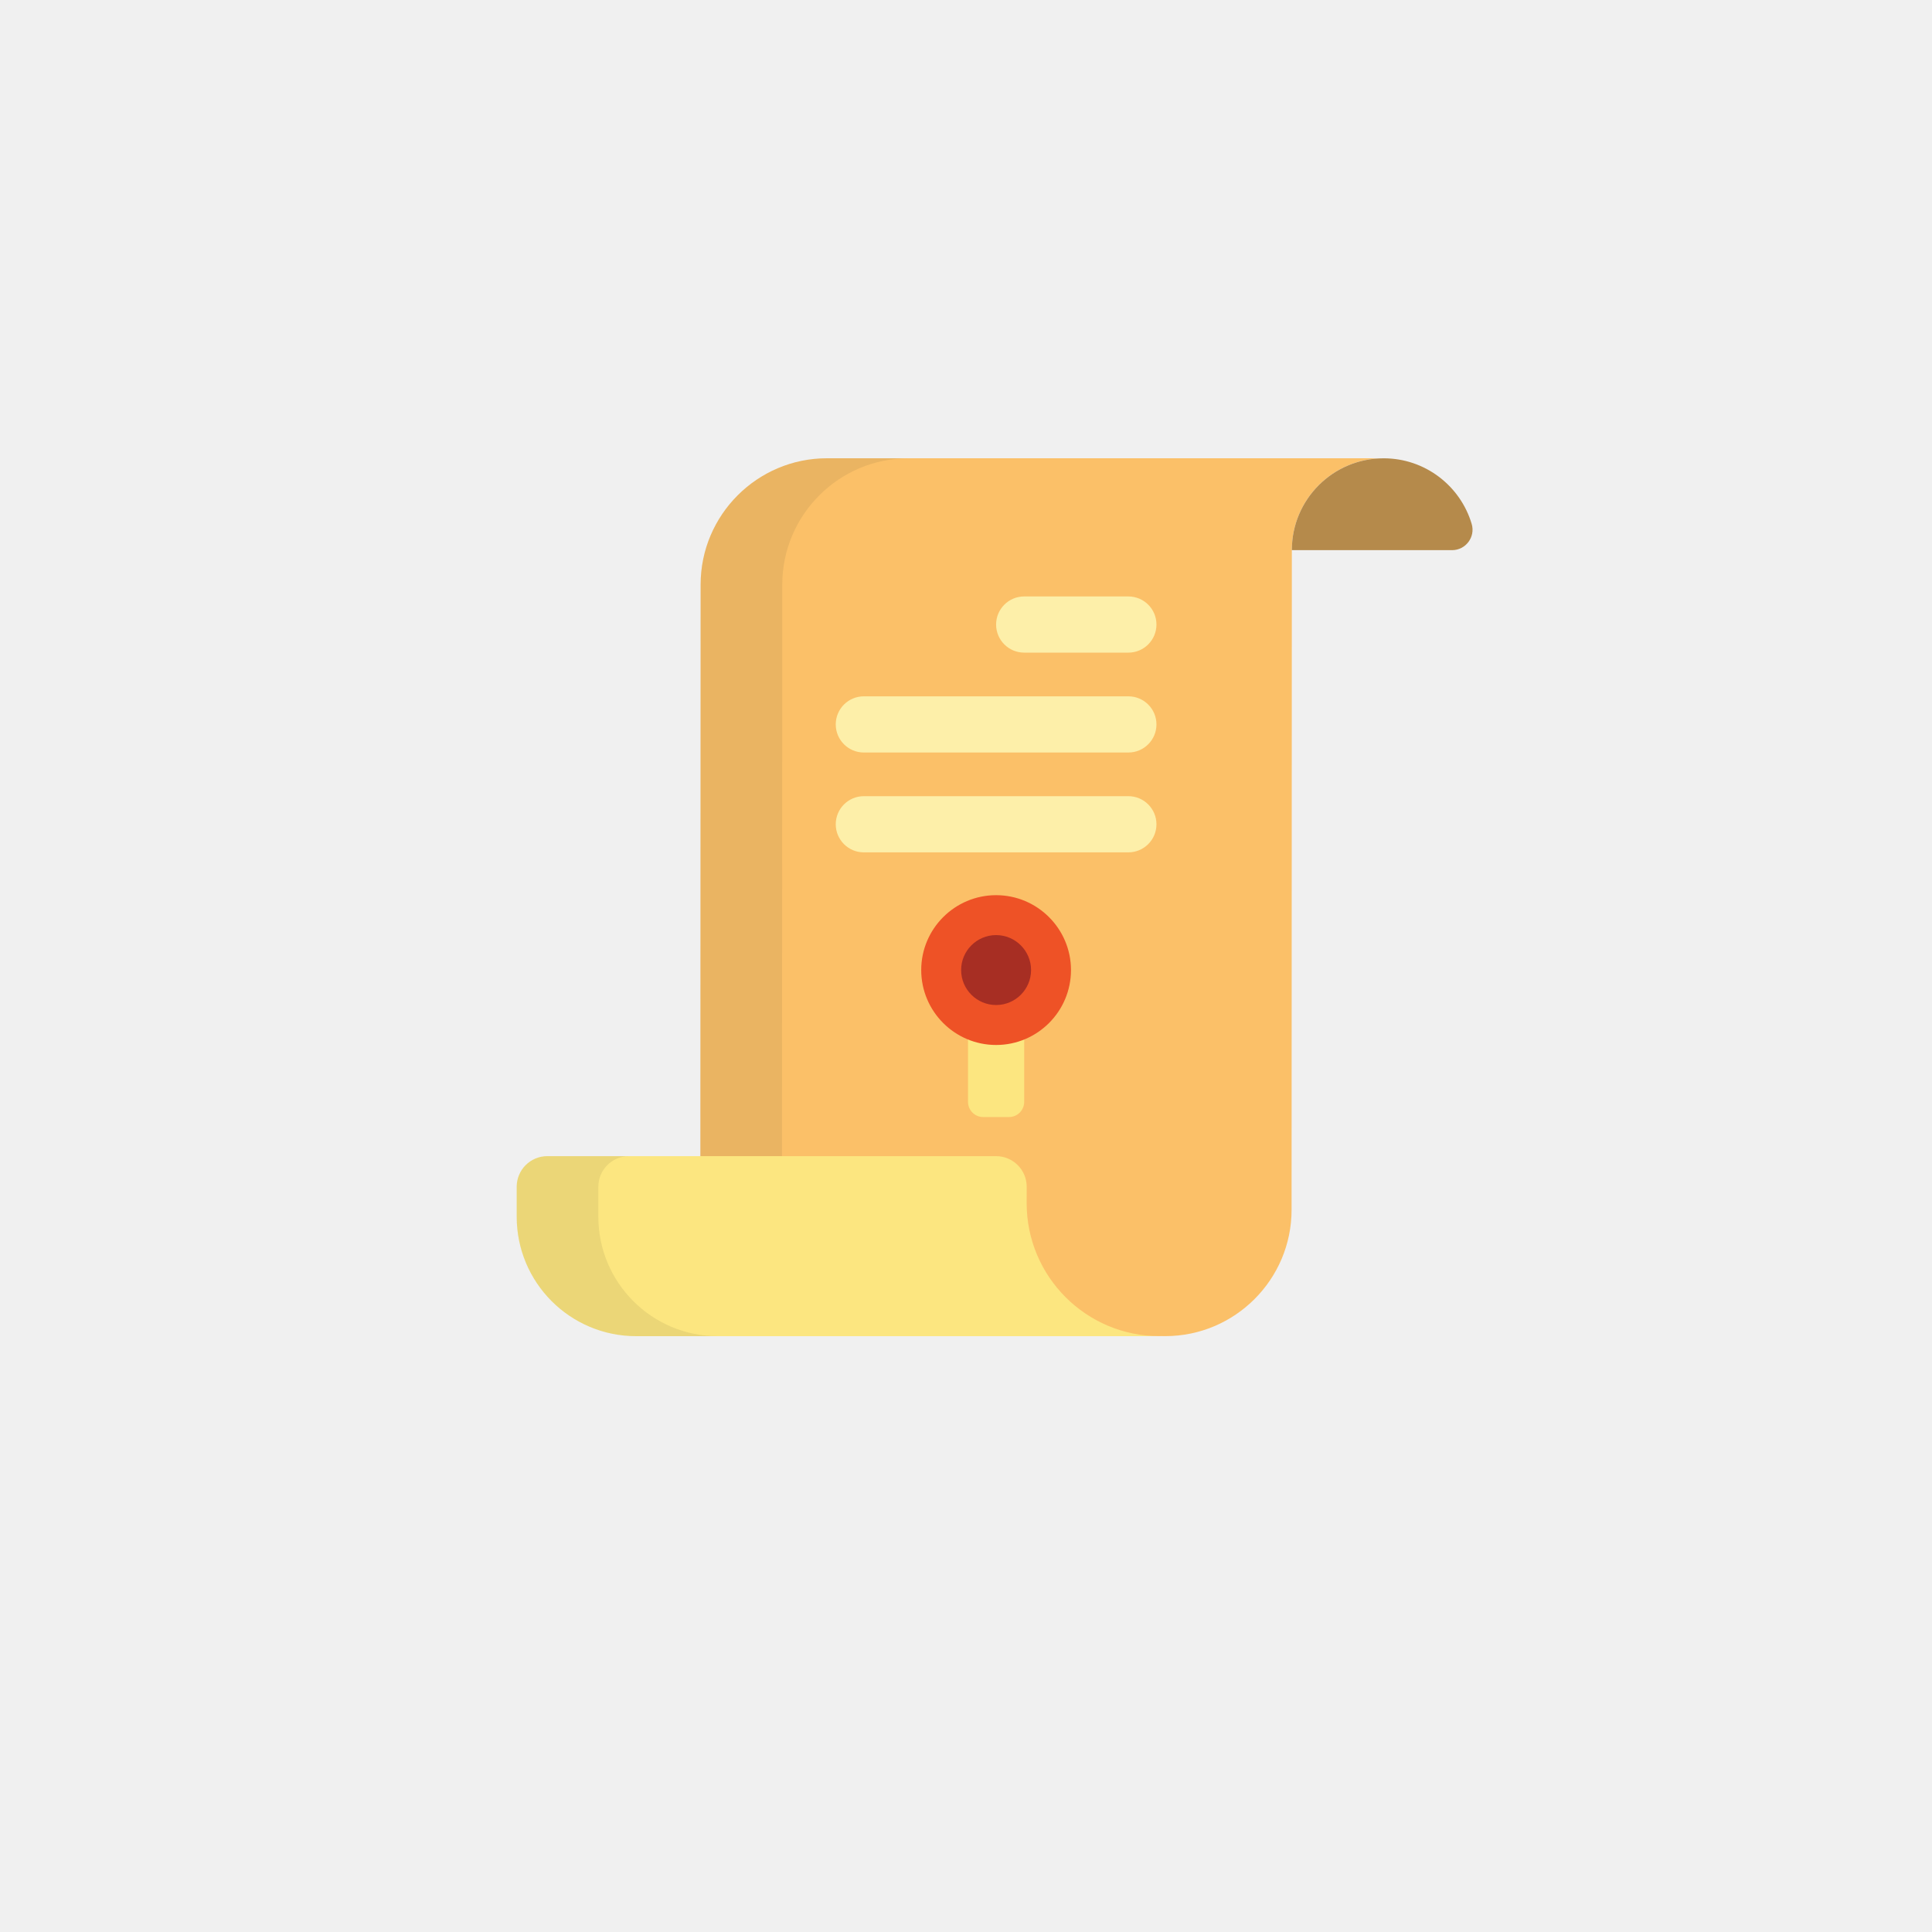
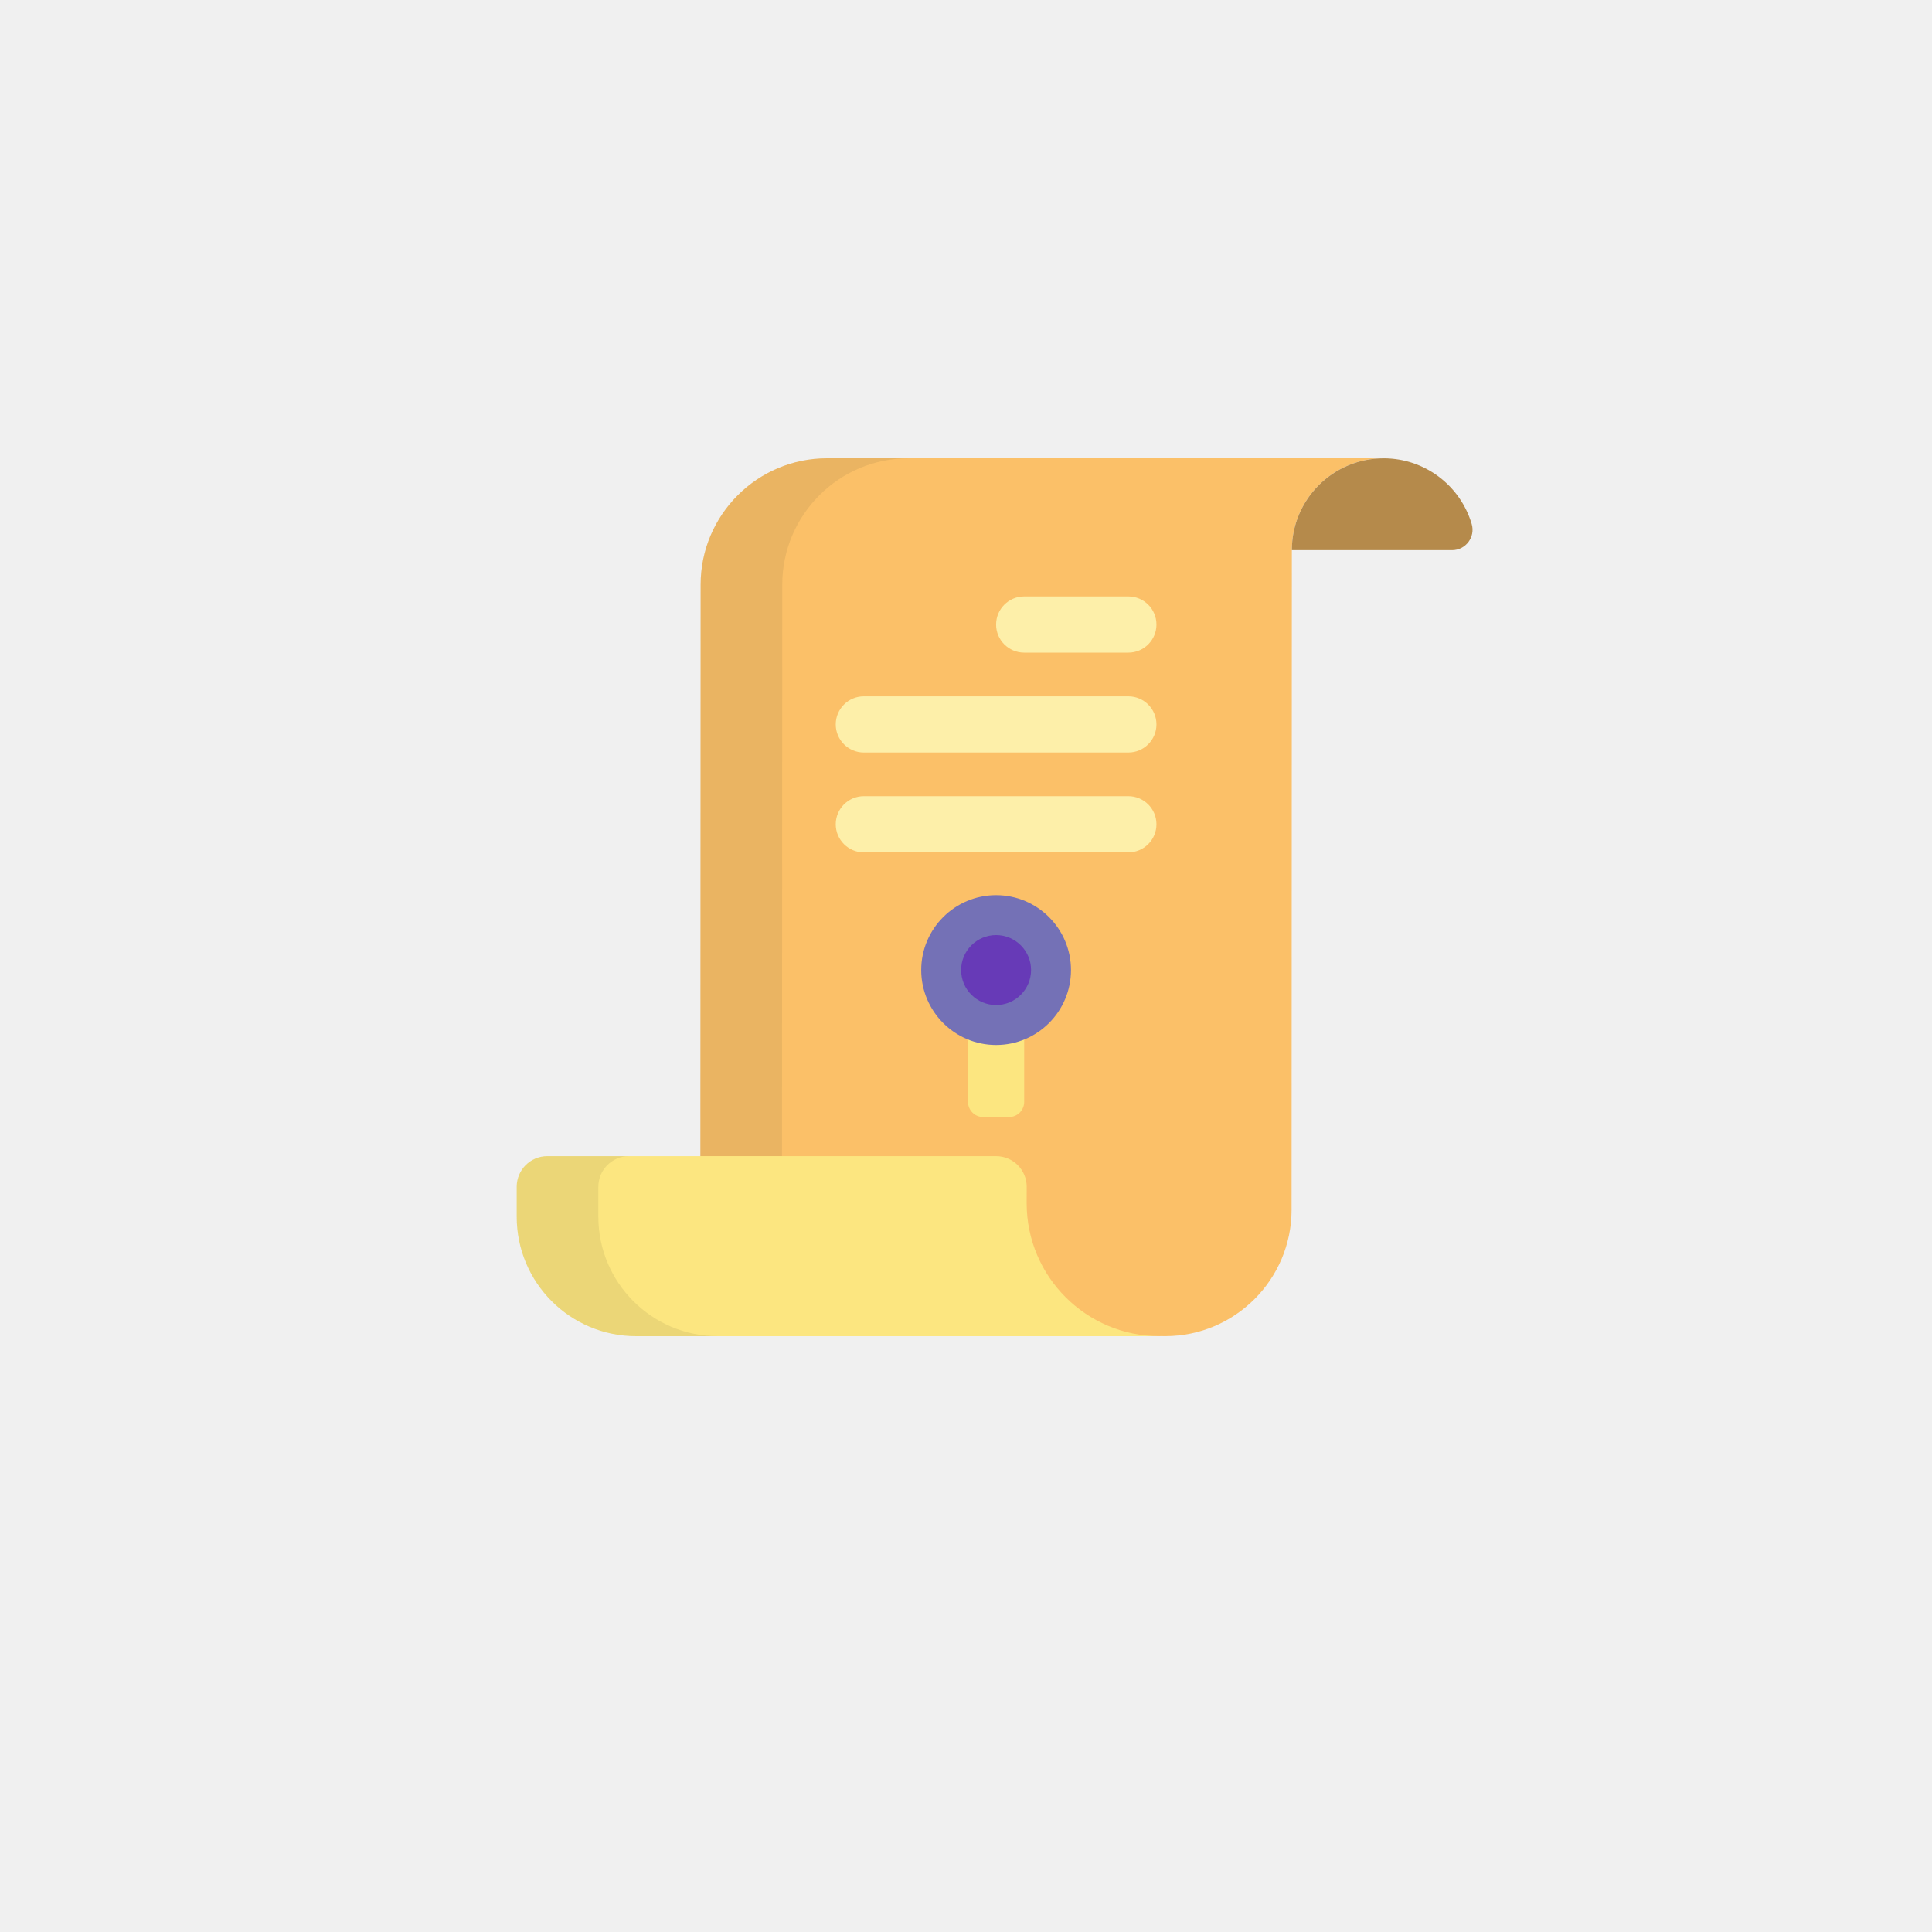
<svg xmlns="http://www.w3.org/2000/svg" version="1.1" id="Camada_1" x="0px" y="0px" viewBox="0 0 500 500" style="enable-background:new 0 0 500 500;" xml:space="preserve">
-   <style type="text/css">
+   <defs id="defs224" />
+   <style type="text/css" id="style189">
	.st0{fill:#D28A47;}
	.st1{fill:#A8662F;}
	.st2{fill:#B7DBEB;}
	.st3{fill:#7893A1;}
	.st4{fill:#AACBDA;}
	.st5{opacity:0.1;fill:#333B40;}
	.st6{fill:#FDB232;}
	.st7{fill:#6C392C;}
	.st8{fill:#C7ECFD;}
	.st9{fill:#FDC63D;}
	.st10{fill:#FDDF5A;}
	.st11{fill:#FD5A4E;}
	.st12{fill:#FD7E68;}
	.st13{opacity:0.1;fill:#4A340E;}
	.st14{fill:#FDD555;}
	.st15{fill:#705F25;}
	.st16{opacity:0.1;fill:#455359;}
	.st17{fill:#E2E8F4;}
	.st18{fill:#D4D9E9;}
	.st19{fill:#76C1FB;}
	.st20{opacity:0.1;fill:#2D2E30;}
	.st21{fill:#F7C709;}
	.st22{fill:#EDE8E4;}
	.st23{fill:#876746;}
	.st24{fill:#DEB307;}
	.st25{fill:#B06E30;}
	.st26{opacity:0.1;fill:#3B3002;}
	.st27{fill:#ED5540;}
	.st28{fill:#CEC4DC;}
	.st29{opacity:0.1;fill:#3D3010;}
	.st30{fill:#526D8A;}
	.st31{fill:#8CD0F3;}
	.st32{fill:#CDE6F3;}
	.st33{fill:#394B61;}
	.st34{opacity:0.1;fill:#283645;}
	.st35{fill:#DFE1E6;}
	.st36{fill:#717114;}
	.st37{fill:#C7C8CD;}
	.st38{opacity:0.1;fill:#2A2A2B;}
	.st39{fill:#E0F2FC;}
	.st40{fill:#D0DFE9;}
	.st41{opacity:0.1;fill:#666E73;}
	.st42{fill:#FDBC07;}
	.st43{fill:#E6AB07;}
	.st44{fill:#FBC068;}
	.st45{fill:#FCE680;}
	.st46{fill:#B58A4B;}
	.st47{fill:#FDEFA9;}
	.st48{fill:#EE5226;}
	.st49{fill:#A72E23;}
	.st50{opacity:0.1;}
	.st51{fill:#4F4728;}
	.st52{fill:#94C9F3;}
	.st53{fill:#BDE1FD;}
	.st54{fill:#56748A;}
	.st55{fill:#B746BD;}
	.st56{fill:#DA53E1;}
	.st57{opacity:0.1;fill:#411842;}
	.st58{fill:#CA722D;}
	.st59{fill:#B05927;}
	.st60{fill:#FCD21B;}
	.st61{fill:#ECC51C;}
	.st62{fill:#F8A623;}
	.st63{fill:#D7E1E6;}
	.st64{fill:#C1CFD6;}
	.st65{fill:#333333;}
	.st66{fill:#CACACA;}
	.st67{fill:#D68747;}
	.st68{fill:#B1B2B2;}
	.st69{fill:#C2783F;}
	.st70{fill:#D69D55;}
	.st71{fill:#EDB96A;}
	.st72{fill:#A56B37;}
	.st73{fill:#F2CD28;}
	.st74{fill:#E4E4E4;}
	.st75{fill:#F17B65;}
	.st76{opacity:0.1;fill:#7B3E33;}
	.st77{fill:#AA5748;}
	.st78{fill:#A63F12;}
	.st79{fill:#EB5919;}
	.st80{fill:#F68688;}
	.st81{fill:#86330E;}
	.st82{fill:#F36968;}
	.st83{fill:#FFEBEE;}
	.st84{fill:#FFCDD2;}
	.st85{fill:#CFD8DC;}
	.st86{fill:#90A4AE;}
	.st87{fill:#B0BEC5;}
	.st88{fill:#FBE9E7;}
	.st89{fill:#E0F2F1;}
	.st90{fill:#B2DFDB;}
	.st91{fill:#ECEFF1;}
	.st92{fill:#EDE7F6;}
	.st93{fill:#D1C4E9;}
	.st94{fill:#78909C;}
	.st95{fill:#62808C;}
	.st96{fill:#FFF3E0;}
	.st97{fill:#FFE0B2;}
	.st98{fill:#E1E6EA;}
	.st99{fill:#E0F7FA;}
	.st100{fill:#B2EBF2;}
	.st101{fill:#E3F2FD;}
	.st102{fill:#BBDEFB;}
	.st103{fill:#A4B5BC;}
	.st104{fill:#F4D9BE;}
	.st105{fill:#AC9173;stroke:#876A54;stroke-miterlimit:10;}
	.st106{fill:#6AA6AB;}
	.st107{fill:#FFFFFF;}
	.st108{fill:#FFC2C4;}
	.st109{fill:#4A311A;}
	.st110{fill:#FFFFA4;}
	.st111{fill:#8192A4;}
	.st112{fill:#425059;}
	.st113{opacity:0.3;fill:#8192A4;enable-background:new    ;}
	.st114{opacity:0.4;fill:#8192A4;enable-background:new    ;}
	.st115{fill:#9BB3C9;}
	.st116{fill:#6F774B;}
	.st117{fill:#8D9968;}
	.st118{fill:#E94E1B;}
	.st119{fill:#F9B233;}
	.st120{fill:#FFF9AE;}
	.st121{fill:#F39200;}
	.st122{fill:#936037;}
	.st123{fill:#CA9E67;}
	.st124{fill:#7D4E24;}
	.st125{opacity:0.3;fill:#CA9E67;enable-background:new    ;}
	.st126{opacity:0.4;fill:#CA9E67;enable-background:new    ;}
	.st127{fill:#A3B9CC;}
	.st128{fill:#E30613;}
	.st129{fill:#566872;}
	.st130{fill:#B17F4A;}
	.st131{fill:#EDEDED;}
	.st132{fill:#00FFFF;}
	.st133{fill:#996483;}
	.st134{fill:#845A78;}
	.st135{fill:#FFED00;}
	.st136{fill:url(#SVGID_1_);}
</style>
-   <g>
-     <path class="st44" d="M214.02,118.6c-18.03,0-32.7,14.67-32.7,32.7c0,6.17-0.06,140.89-0.07,161.07v33.42h120.31   c18.03,0,32.7-14.67,32.7-32.7c0-6.07,0.07-170.73,0.07-170.73c0-13.07,10.56-23.68,23.61-23.76l0,0H214.02z" />
-     <path class="st45" d="M300.11,345.8h0.79v-0.02C300.64,345.78,300.38,345.8,300.11,345.8L300.11,345.8z" />
-     <path class="st46" d="M334.33,142.37c0-13.12,10.64-23.76,23.76-23.76c10.76,0,19.86,7.16,22.78,16.98   c1.01,3.39-1.55,6.79-5.08,6.79H334.33L334.33,142.37z" />
-     <path class="st47" d="M299.29,187.48L299.29,187.48c0,4.01-3.25,7.27-7.27,7.27h-68.46c-4.01,0-7.27-3.25-7.27-7.27l0,0   c0-4.01,3.25-7.27,7.27-7.27h68.46C296.03,180.21,299.29,183.46,299.29,187.48z" />
-     <path class="st47" d="M299.29,161.63L299.29,161.63c0,4.01-3.25,7.27-7.27,7.27h-26.96c-4.01,0-7.27-3.25-7.27-7.27l0,0   c0-4.01,3.25-7.27,7.27-7.27h26.96C296.03,154.36,299.29,157.61,299.29,161.63z" />
-     <path class="st47" d="M299.29,213.32L299.29,213.32c0,4.01-3.25,7.27-7.27,7.27h-68.46c-4.01,0-7.27-3.25-7.27-7.27l0,0   c0-4.01,3.25-7.27,7.27-7.27h68.46C296.03,206.05,299.29,209.31,299.29,213.32z" />
-     <path class="st45" d="M265.06,268.83v16.32c0,2.18-1.76,3.94-3.94,3.94h-6.66c-2.18,0-3.94-1.76-3.94-3.94v-16.32   c0-2.18,1.76-3.94,3.94-3.94h6.66C263.29,264.89,265.06,266.66,265.06,268.83z" />
-     <path class="st48" d="M257.79,270.44c-10.69,0-19.38-8.7-19.38-19.39c0-10.69,8.7-19.38,19.38-19.38c10.69,0,19.38,8.7,19.38,19.38   C277.17,261.75,268.48,270.44,257.79,270.44L257.79,270.44z" />
-     <path class="st49" d="M257.79,260.1c-4.99,0-9.05-4.06-9.05-9.05c0-4.99,4.06-9.05,9.05-9.05c4.99,0,9.05,4.06,9.05,9.05   C266.83,256.05,262.78,260.1,257.79,260.1L257.79,260.1z" />
-     <path class="st45" d="M300.11,345.8h0.79v-0.02C300.64,345.78,300.38,345.8,300.11,345.8L300.11,345.8z" />
-     <path class="st45" d="M265.7,311.39c0-0.19,0-2.03,0.01-4.23c0.01-4.39-3.54-7.95-7.93-7.95H141.65c-4.38,0-7.93,3.55-7.93,7.93   v7.74c0,17.08,13.84,30.92,30.92,30.92h135.47C281.11,345.8,265.7,330.39,265.7,311.39L265.7,311.39z" />
-     <g class="st50">
-       <path class="st51" d="M202.45,151.3c0-18.03,14.67-32.7,32.7-32.7h-21.13c-18.03,0-32.7,14.67-32.7,32.7    c0,5.37-0.05,107.99-0.07,147.9h21.13C202.4,259.3,202.45,156.67,202.45,151.3z" />
-       <path class="st51" d="M154.85,314.88v-7.74c0-4.38,3.55-7.93,7.93-7.93h-21.13c-4.38,0-7.93,3.55-7.93,7.93v7.74    c0,17.08,13.84,30.92,30.92,30.92h16.6h4.53C168.7,345.8,154.85,331.95,154.85,314.88z" />
+   <g id="g219">
+     <path class="st44" d="M214.02,118.6c-18.03,0-32.7,14.67-32.7,32.7c0,6.17-0.06,140.89-0.07,161.07v33.42h120.31   c18.03,0,32.7-14.67,32.7-32.7c0-6.07,0.07-170.73,0.07-170.73c0-13.07,10.56-23.68,23.61-23.76l0,0H214.02z" id="path191" />
+     <path class="st45" d="M300.11,345.8h0.79v-0.02C300.64,345.78,300.38,345.8,300.11,345.8L300.11,345.8z" id="path193" />
+     <path class="st46" d="M334.33,142.37c0-13.12,10.64-23.76,23.76-23.76c10.76,0,19.86,7.16,22.78,16.98   c1.01,3.39-1.55,6.79-5.08,6.79H334.33L334.33,142.37z" id="path195" />
+     <path class="st47" d="M299.29,187.48L299.29,187.48c0,4.01-3.25,7.27-7.27,7.27h-68.46c-4.01,0-7.27-3.25-7.27-7.27l0,0   c0-4.01,3.25-7.27,7.27-7.27h68.46C296.03,180.21,299.29,183.46,299.29,187.48z" id="path197" />
+     <path class="st47" d="M299.29,161.63L299.29,161.63c0,4.01-3.25,7.27-7.27,7.27h-26.96c-4.01,0-7.27-3.25-7.27-7.27l0,0   c0-4.01,3.25-7.27,7.27-7.27h26.96C296.03,154.36,299.29,157.61,299.29,161.63z" id="path199" />
+     <path class="st47" d="M299.29,213.32L299.29,213.32c0,4.01-3.25,7.27-7.27,7.27h-68.46c-4.01,0-7.27-3.25-7.27-7.27l0,0   c0-4.01,3.25-7.27,7.27-7.27h68.46C296.03,206.05,299.29,209.31,299.29,213.32z" id="path201" />
+     <path class="st45" d="M265.06,268.83v16.32c0,2.18-1.76,3.94-3.94,3.94h-6.66c-2.18,0-3.94-1.76-3.94-3.94v-16.32   c0-2.18,1.76-3.94,3.94-3.94h6.66C263.29,264.89,265.06,266.66,265.06,268.83z" id="path203" />
+     <path class="st48" d="M257.79,270.44c-10.69,0-19.38-8.7-19.38-19.39c0-10.69,8.7-19.38,19.38-19.38c10.69,0,19.38,8.7,19.38,19.38   C277.17,261.75,268.48,270.44,257.79,270.44L257.79,270.44z" id="path205" style="fill:#7471b6;fill-opacity:1" />
+     <path class="st49" d="M257.79,260.1c-4.99,0-9.05-4.06-9.05-9.05c0-4.99,4.06-9.05,9.05-9.05c4.99,0,9.05,4.06,9.05,9.05   C266.83,256.05,262.78,260.1,257.79,260.1L257.79,260.1z" id="path207" style="fill:#673ab7;fill-opacity:1" />
+     <path class="st45" d="M300.11,345.8h0.79v-0.02C300.64,345.78,300.38,345.8,300.11,345.8L300.11,345.8z" id="path209" />
+     <path class="st45" d="M265.7,311.39c0-0.19,0-2.03,0.01-4.23c0.01-4.39-3.54-7.95-7.93-7.95H141.65c-4.38,0-7.93,3.55-7.93,7.93   v7.74c0,17.08,13.84,30.92,30.92,30.92h135.47C281.11,345.8,265.7,330.39,265.7,311.39L265.7,311.39z" id="path211" />
+     <g class="st50" id="g217">
+       <path class="st51" d="M202.45,151.3c0-18.03,14.67-32.7,32.7-32.7h-21.13c-18.03,0-32.7,14.67-32.7,32.7    c0,5.37-0.05,107.99-0.07,147.9h21.13C202.4,259.3,202.45,156.67,202.45,151.3z" id="path213" />
+       <path class="st51" d="M154.85,314.88v-7.74c0-4.38,3.55-7.93,7.93-7.93h-21.13c-4.38,0-7.93,3.55-7.93,7.93v7.74    c0,17.08,13.84,30.92,30.92,30.92h16.6h4.53C168.7,345.8,154.85,331.95,154.85,314.88z" id="path215" />
    </g>
  </g>
</svg>
